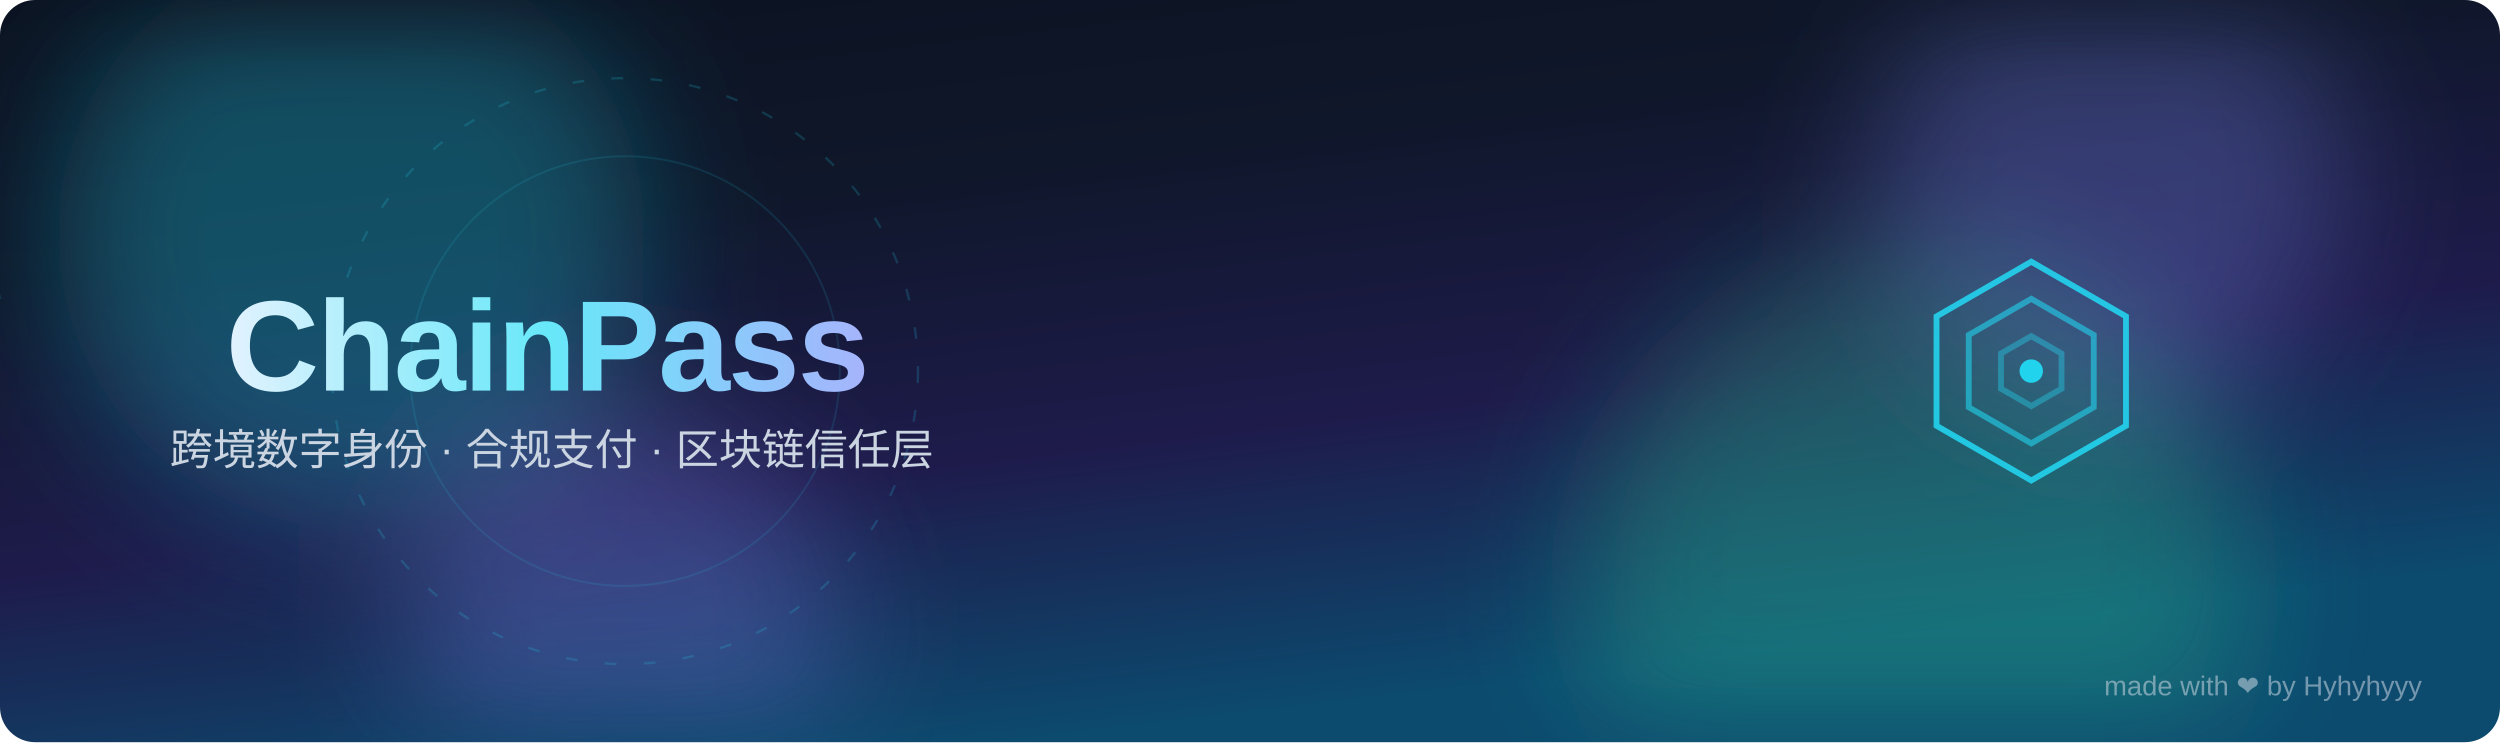
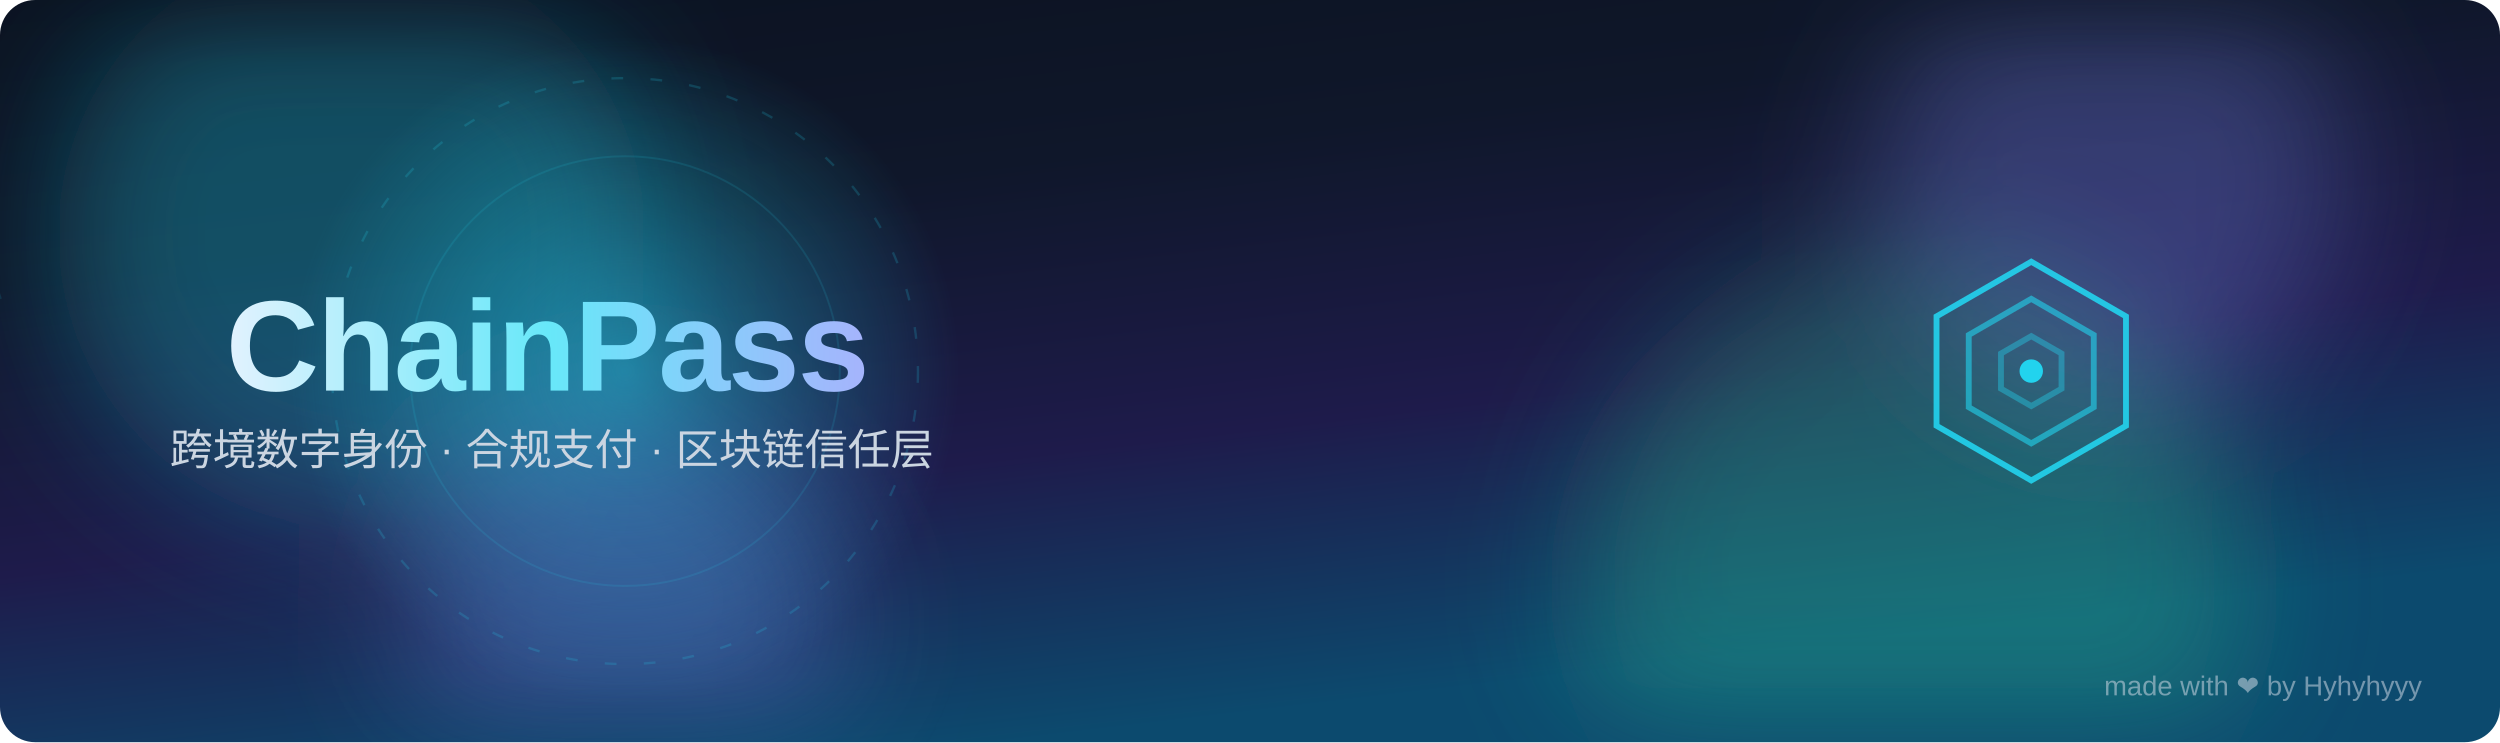
<svg xmlns="http://www.w3.org/2000/svg" viewBox="0 0 1280 380" width="1280" height="380" role="img" aria-label="ChainPass">
  <defs>
    <linearGradient id="bg_ChainPass" x1="0" y1="0" x2="0.4" y2="1">
      <stop offset="0.00" stop-color="#0b1220" />
      <stop offset="0.33" stop-color="#0f172a" />
      <stop offset="0.67" stop-color="#1e1b4b" />
      <stop offset="1.00" stop-color="#0c4a6e" />
    </linearGradient>
    <linearGradient id="g_ChainPass" x1="0" y1="0" x2="1" y2="0">
      <stop offset="0" stop-color="#e0f2fe" />
      <stop offset="0.5" stop-color="#67e8f9" />
      <stop offset="1" stop-color="#a5b4fc" />
      <animate attributeName="x1" values="0;0.3;0" dur="8s" repeatCount="indefinite" />
      <animate attributeName="x2" values="1;0.7;1" dur="8s" repeatCount="indefinite" />
    </linearGradient>
    <filter id="blur_ChainPass" x="-50%" y="-50%" width="200%" height="200%">
      <feGaussianBlur stdDeviation="34" />
    </filter>
    <clipPath id="clip_ChainPass">
      <rect x="0" y="0" width="1280" height="380" rx="18" />
    </clipPath>
+     <radialGradient id="glow_g_ChainPass" cx="0.5" cy="0.5" r="0.5">
+       <stop offset="0" stop-color="#22d3ee" stop-opacity="0.5" />
+       <stop offset="1" stop-color="#22d3ee" stop-opacity="0" />
+     </radialGradient>
  </defs>
  <g clip-path="url(#clip_ChainPass)">
    <rect x="0" y="0" width="1280" height="380" fill="url(#bg_ChainPass)" />
    <g filter="url(#blur_ChainPass)">
      <circle cx="180" cy="120" r="150" fill="#22d3ee" opacity="0.30">
        <animateTransform attributeName="transform" type="translate" values="0 0; 40 16.0; 0 0" dur="60s" begin="0.0s" repeatCount="indefinite" calcMode="spline" keySplines="0.4 0 0.6 1; 0.4 0 0.6 1" keyTimes="0;0.5;1" />
        <animate attributeName="opacity" values="0.18;0.42;0.18" dur="48.0s" begin="0.0s" repeatCount="indefinite" />
      </circle>
      <circle cx="1080" cy="90" r="120" fill="#818cf8" opacity="0.30">
        <animateTransform attributeName="transform" type="translate" values="0 0; -30 -12.0; 0 0" dur="70s" begin="1.2s" repeatCount="indefinite" calcMode="spline" keySplines="0.4 0 0.6 1; 0.4 0 0.6 1" keyTimes="0;0.5;1" />
        <animate attributeName="opacity" values="0.18;0.42;0.18" dur="56.0s" begin="1.2s" repeatCount="indefinite" />
      </circle>
      <circle cx="980" cy="300" r="170" fill="#34d399" opacity="0.30">
        <animateTransform attributeName="transform" type="translate" values="0 0; 50 20.0; 0 0" dur="55s" begin="0.6s" repeatCount="indefinite" calcMode="spline" keySplines="0.4 0 0.6 1; 0.4 0 0.6 1" keyTimes="0;0.5;1" />
        <animate attributeName="opacity" values="0.18;0.42;0.18" dur="44.0s" begin="0.6s" repeatCount="indefinite" />
      </circle>
      <circle cx="320" cy="320" r="110" fill="#818cf8" opacity="0.30">
        <animateTransform attributeName="transform" type="translate" values="0 0; -25 -10.0; 0 0" dur="65s" begin="2.0s" repeatCount="indefinite" calcMode="spline" keySplines="0.4 0 0.6 1; 0.4 0 0.6 1" keyTimes="0;0.5;1" />
        <animate attributeName="opacity" values="0.18;0.42;0.18" dur="52.0s" begin="2.0s" repeatCount="indefinite" />
      </circle>
    </g>
+     <circle cx="320" cy="190" r="150" fill="none" stroke="#22d3ee" stroke-width="1.2" opacity="0.18" stroke-dasharray="6 14">
+       <animateTransform attributeName="transform" type="rotate" from="0 320 190" to="360 320 190" dur="40s" repeatCount="indefinite" />
+     </circle>
+     <circle cx="320" cy="190" r="110" fill="none" stroke="#22d3ee" stroke-width="1" opacity="0.12" />
    <g opacity="0.12">
      <rect x="-300" y="150" width="300" height="3" fill="#22d3ee" transform="rotate(-18 0 150)">
        <animateTransform attributeName="transform" type="translate" values="-200 0; 1700 0" dur="9s" repeatCount="indefinite" />
      </rect>
      <rect x="-300" y="250" width="220" height="2" fill="#22d3ee" transform="rotate(-18 0 250)">
        <animateTransform attributeName="transform" type="translate" values="-200 0; 1700 0" dur="13s" begin="2s" repeatCount="indefinite" />
      </rect>
    </g>
-     <circle cx="320" cy="190" r="150" fill="none" stroke="#22d3ee" stroke-width="1.2" opacity="0.18" stroke-dasharray="6 14">
-       <animateTransform attributeName="transform" type="rotate" from="0 320 190" to="360 320 190" dur="40s" repeatCount="indefinite" />
+     <path d="M56 24 L24 24 L24 56" fill="none" stroke="#22d3ee" stroke-width="3" stroke-linecap="round" stroke-linejoin="round" opacity="0.8" stroke-dasharray="220" stroke-dashoffset="220">
+       <animate attributeName="stroke-dashoffset" values="220;0" dur="1.2s" fill="freeze" calcMode="spline" keySplines="0.2 0.8 0.2 1" keyTimes="0;1" />
+     </path>
+     <path d="M1224 24 L1256 24 L1256 56" fill="none" stroke="#22d3ee" stroke-width="3" stroke-linecap="round" stroke-linejoin="round" opacity="0.8" stroke-dasharray="220" stroke-dashoffset="220">
+       <animate attributeName="stroke-dashoffset" values="220;0" dur="1.2s" fill="freeze" calcMode="spline" keySplines="0.2 0.8 0.2 1" keyTimes="0;1" />
+     </path>
+     <path d="M56 356 L24 356 L24 324" fill="none" stroke="#22d3ee" stroke-width="3" stroke-linecap="round" stroke-linejoin="round" opacity="0.8" stroke-dasharray="220" stroke-dashoffset="220">
+       <animate attributeName="stroke-dashoffset" values="220;0" dur="1.2s" fill="freeze" calcMode="spline" keySplines="0.2 0.8 0.2 1" keyTimes="0;1" />
+     </path>
+     <path d="M1224 356 L1256 356 L1256 324" fill="none" stroke="#22d3ee" stroke-width="3" stroke-linecap="round" stroke-linejoin="round" opacity="0.8" stroke-dasharray="220" stroke-dashoffset="220">
+       <animate attributeName="stroke-dashoffset" values="220;0" dur="1.2s" fill="freeze" calcMode="spline" keySplines="0.2 0.8 0.2 1" keyTimes="0;1" />
+     </path>
+     <circle cx="320" cy="190" r="172" fill="url(#glow_g_ChainPass)">
+       <animate attributeName="opacity" values="0.35;0.85;0.35" dur="3.4s" repeatCount="indefinite" />
    </circle>
-     <circle cx="320" cy="190" r="110" fill="none" stroke="#22d3ee" stroke-width="1" opacity="0.12" />
    <g transform="translate(1040,190)">
      <g>
        <polygon points="48.5,-28.0 48.5,28.0 0.0,56.0 -48.5,28.0 -48.5,-28.0 -0.0,-56.0" fill="none" stroke="#22d3ee" stroke-width="3" opacity="0.9" />
        <polygon points="32.0,-18.5 32.0,18.5 0.0,37.0 -32.0,18.5 -32.0,-18.5 -0.0,-37.0" fill="none" stroke="#22d3ee" stroke-width="3" opacity="0.6" />
        <polygon points="15.5,-9.0 15.5,9.0 0.0,17.9 -15.5,9.0 -15.5,-9.0 -0.0,-17.9" fill="none" stroke="#22d3ee" stroke-width="3" opacity="0.4" />
        <animateTransform attributeName="transform" type="rotate" from="0 0 0" to="360 0 0" dur="36s" repeatCount="indefinite" />
      </g>
      <circle cx="0" cy="0" r="6" fill="#22d3ee">
        <animate attributeName="r" values="6;9;6" dur="3s" repeatCount="indefinite" />
      </circle>
    </g>
    <line x1="80" y1="250" x2="440" y2="250" stroke="url(#g_ChainPass)" stroke-width="4" stroke-linecap="round" stroke-dasharray="360" stroke-dashoffset="360">
      <animate attributeName="stroke-dashoffset" values="360;0;0" keyTimes="0;0.55;1" dur="1.8s" fill="freeze" />
      <animate attributeName="opacity" values="0;1;1" keyTimes="0;0.2;1" dur="1.8s" fill="freeze" />
    </line>
    <text x="80" y="200" font-family="'Segoe UI','Helvetica Neue',Arial,sans-serif" font-size="66" font-weight="800" fill="url(#g_ChainPass)" letter-spacing="-1">
-       <animateTransform attributeName="transform" type="translate" values="-40 12; 0 0; 0 0" keyTimes="0;0.5;1" dur="1.6s" fill="freeze" calcMode="spline" keySplines="0.2 0.8 0.2 1;0 0 1 1" />
+       <animateTransform attributeName="transform" type="translate" values="-40 12; 0 0; 0 0" keyTimes="0;0.5;1" dur="1.6s" fill="freeze" calcMode="spline" keySplines="0.34 1.56 0.64 1;0 0 1 1" />
      <animate attributeName="opacity" values="0;1;1" keyTimes="0;0.5;1" dur="1.6s" fill="freeze" />
    ChainPass
  </text>
    <text x="82" y="238" font-family="'Segoe UI','Helvetica Neue',Arial,sans-serif" font-size="22" font-weight="500" fill="#cbd5e1">
      <animate attributeName="opacity" values="0;0;1" keyTimes="0;0.5;1" dur="1.8s" fill="freeze" />
    跨境数字身份 · 合规支付 · 区块链信任层
  </text>
-     <text x="1240" y="356" text-anchor="end" font-family="'Segoe UI',Arial,sans-serif" font-size="14" fill="#cbd5e1" opacity="0.55">made with ❤ by Hyhyhyyy</text>
+     <g transform="translate(80,280)" opacity="0">
+       <rect x="0" y="0" width="49" height="28" rx="14" fill="#a5b4fc" fill-opacity="0.14" stroke="#22d3ee" stroke-opacity="0.55" stroke-width="1" />
+       <text x="24" y="19" text-anchor="middle" font-family="monospace" font-size="14" fill="#cbd5e1">区块链</text>
+       <animate attributeName="opacity" values="0;1" begin="0.95s" dur="0.5s" fill="freeze" />
+       <animateTransform attributeName="transform" type="translate" values="80 292; 80 280" begin="0.95s" dur="0.55s" fill="freeze" calcMode="spline" keySplines="0.34 1.56 0.64 1;0 0 1 1" keyTimes="0;1" />
+     </g>
+     <g transform="translate(141,280)" opacity="0">
+       <rect x="0" y="0" width="40" height="28" rx="14" fill="#a5b4fc" fill-opacity="0.14" stroke="#22d3ee" stroke-opacity="0.55" stroke-width="1" />
+       <text x="20" y="19" text-anchor="middle" font-family="monospace" font-size="14" fill="#cbd5e1">身份</text>
+       <animate attributeName="opacity" values="0;1" begin="1.11s" dur="0.5s" fill="freeze" />
+       <animateTransform attributeName="transform" type="translate" values="141 292; 141 280" begin="1.11s" dur="0.55s" fill="freeze" calcMode="spline" keySplines="0.34 1.56 0.64 1;0 0 1 1" keyTimes="0;1" />
+     </g>
+     <g transform="translate(193,280)" opacity="0">
+       <rect x="0" y="0" width="40" height="28" rx="14" fill="#a5b4fc" fill-opacity="0.14" stroke="#22d3ee" stroke-opacity="0.55" stroke-width="1" />
+       <text x="20" y="19" text-anchor="middle" font-family="monospace" font-size="14" fill="#cbd5e1">合规</text>
+       <animate attributeName="opacity" values="0;1" begin="1.27s" dur="0.5s" fill="freeze" />
+       <animateTransform attributeName="transform" type="translate" values="193 292; 193 280" begin="1.27s" dur="0.55s" fill="freeze" calcMode="spline" keySplines="0.34 1.56 0.64 1;0 0 1 1" keyTimes="0;1" />
+     </g>
+     <text x="1240" y="356" text-anchor="end" font-family="'Segoe UI','Helvetica Neue',Arial,sans-serif" font-size="14" fill="#cbd5e1" opacity="0.55">made with ❤ by Hyhyhyyy</text>
  </g>
</svg>
